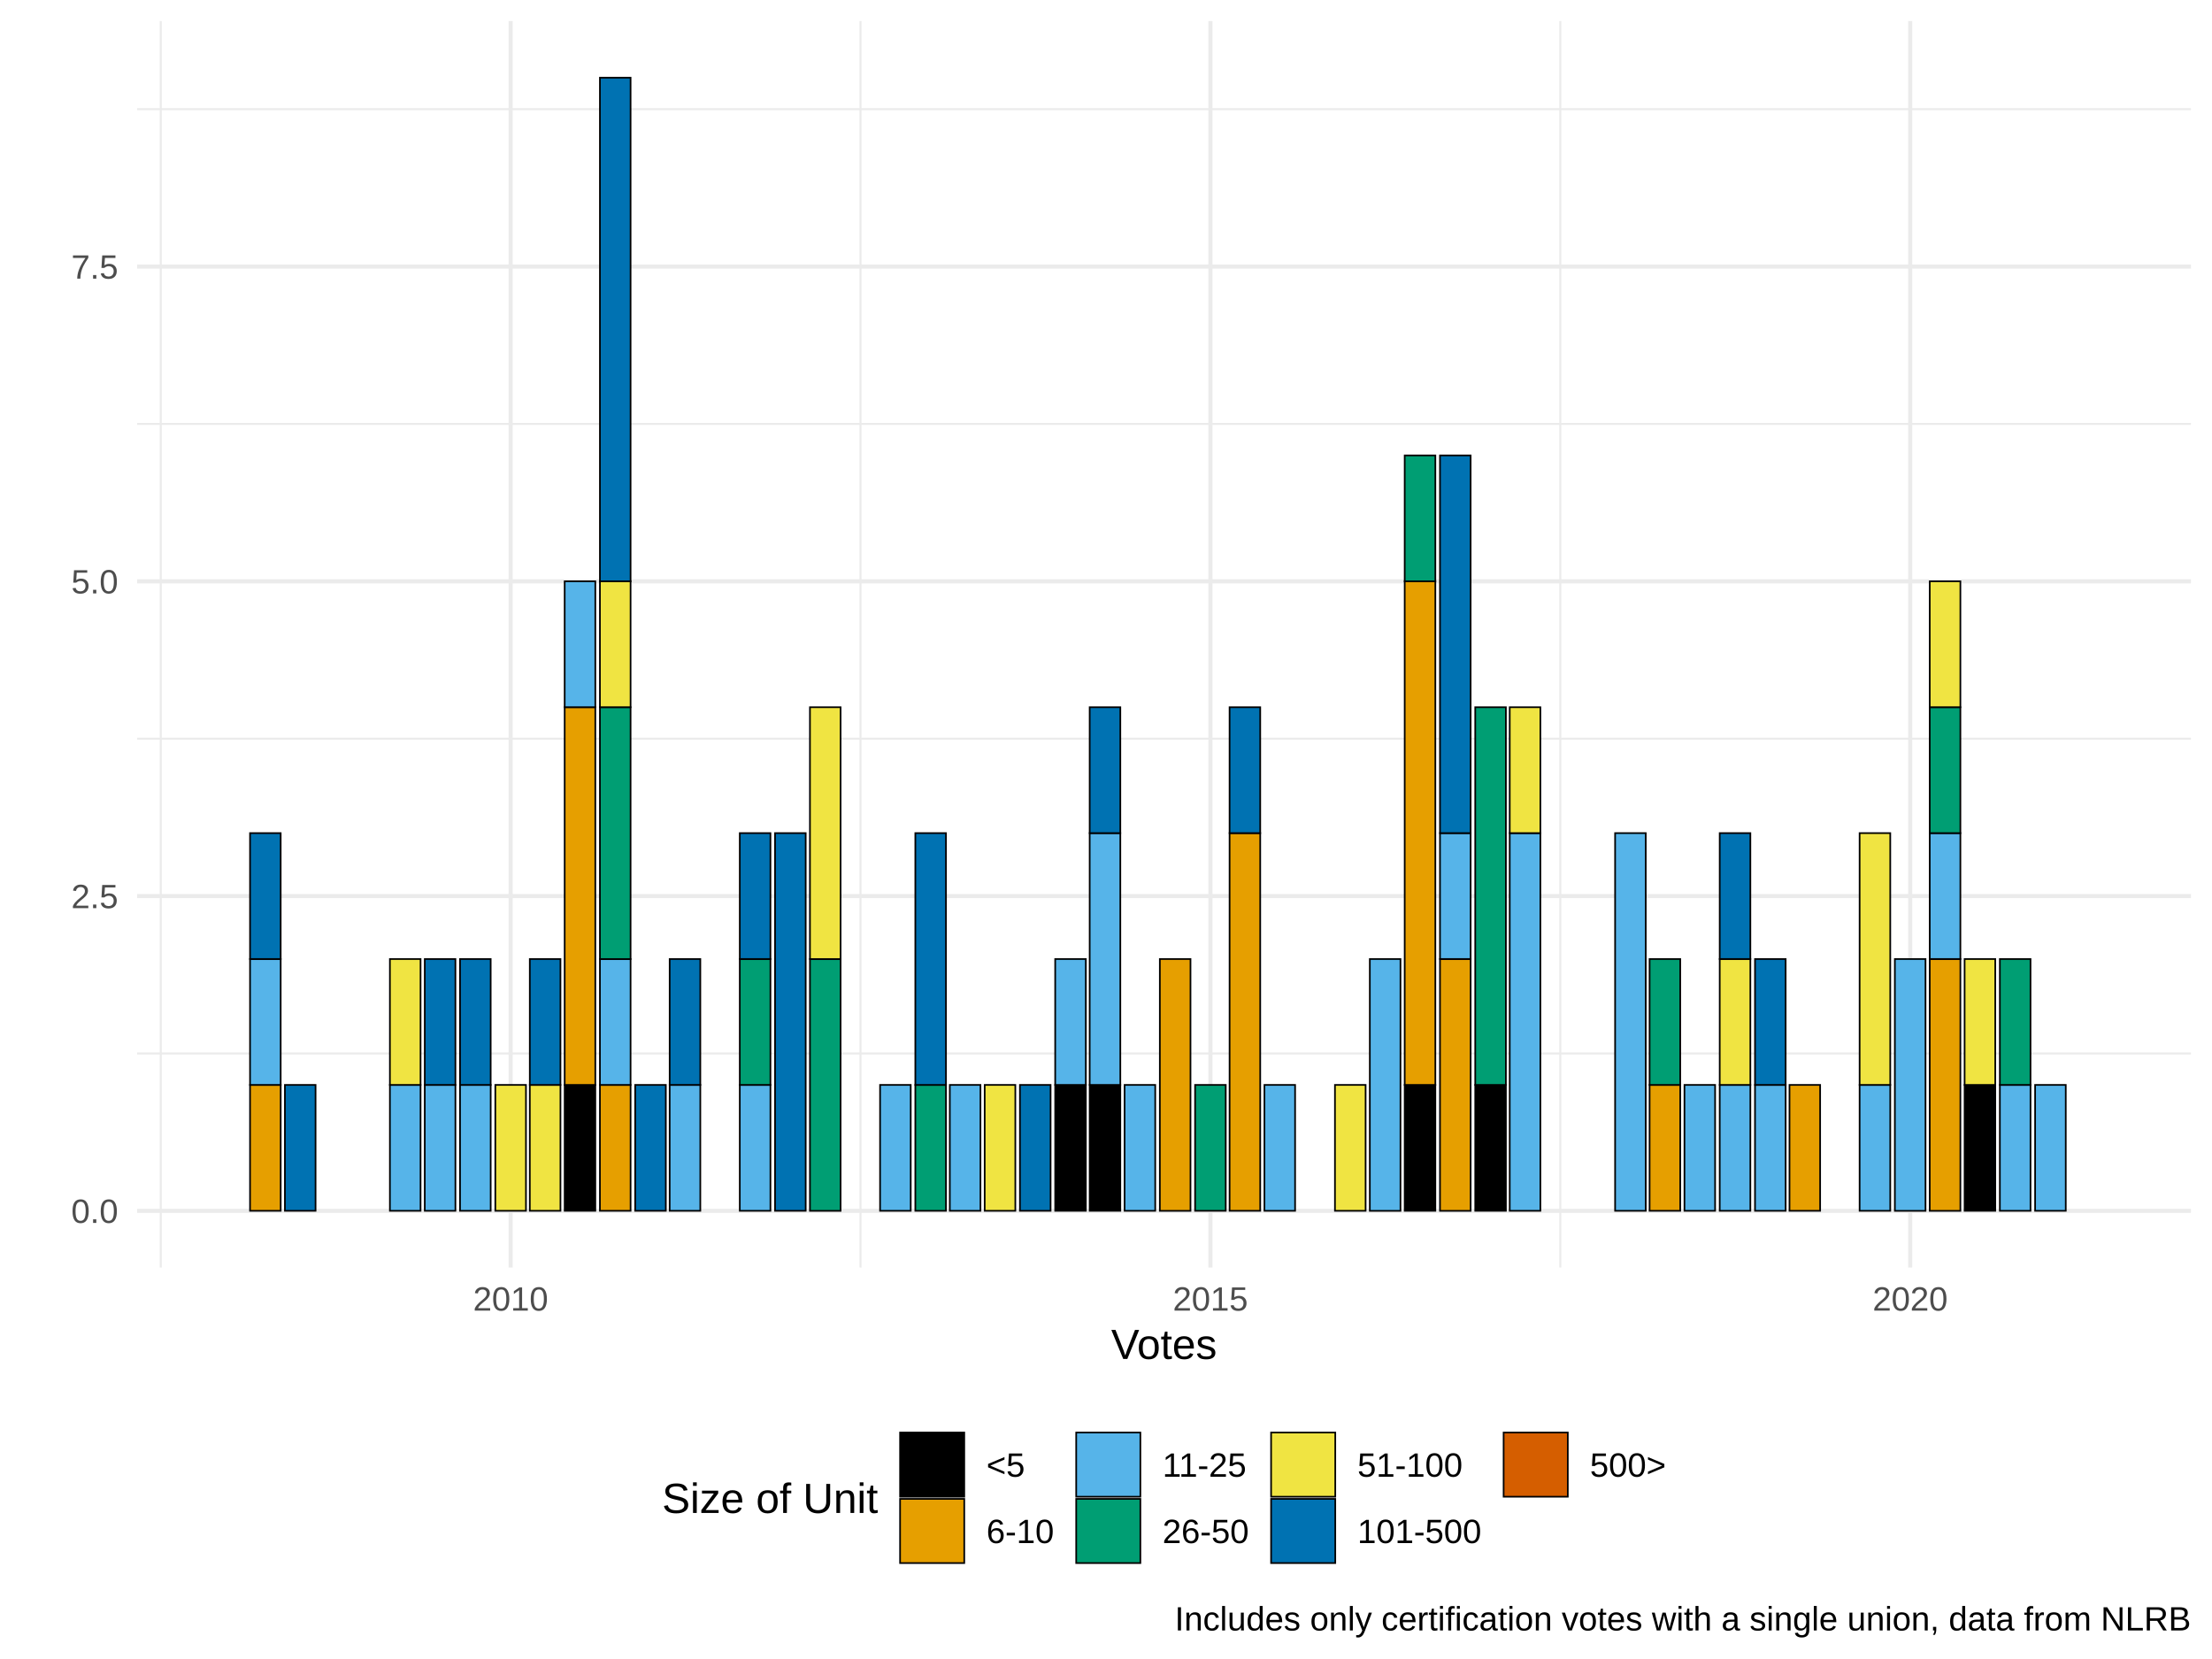
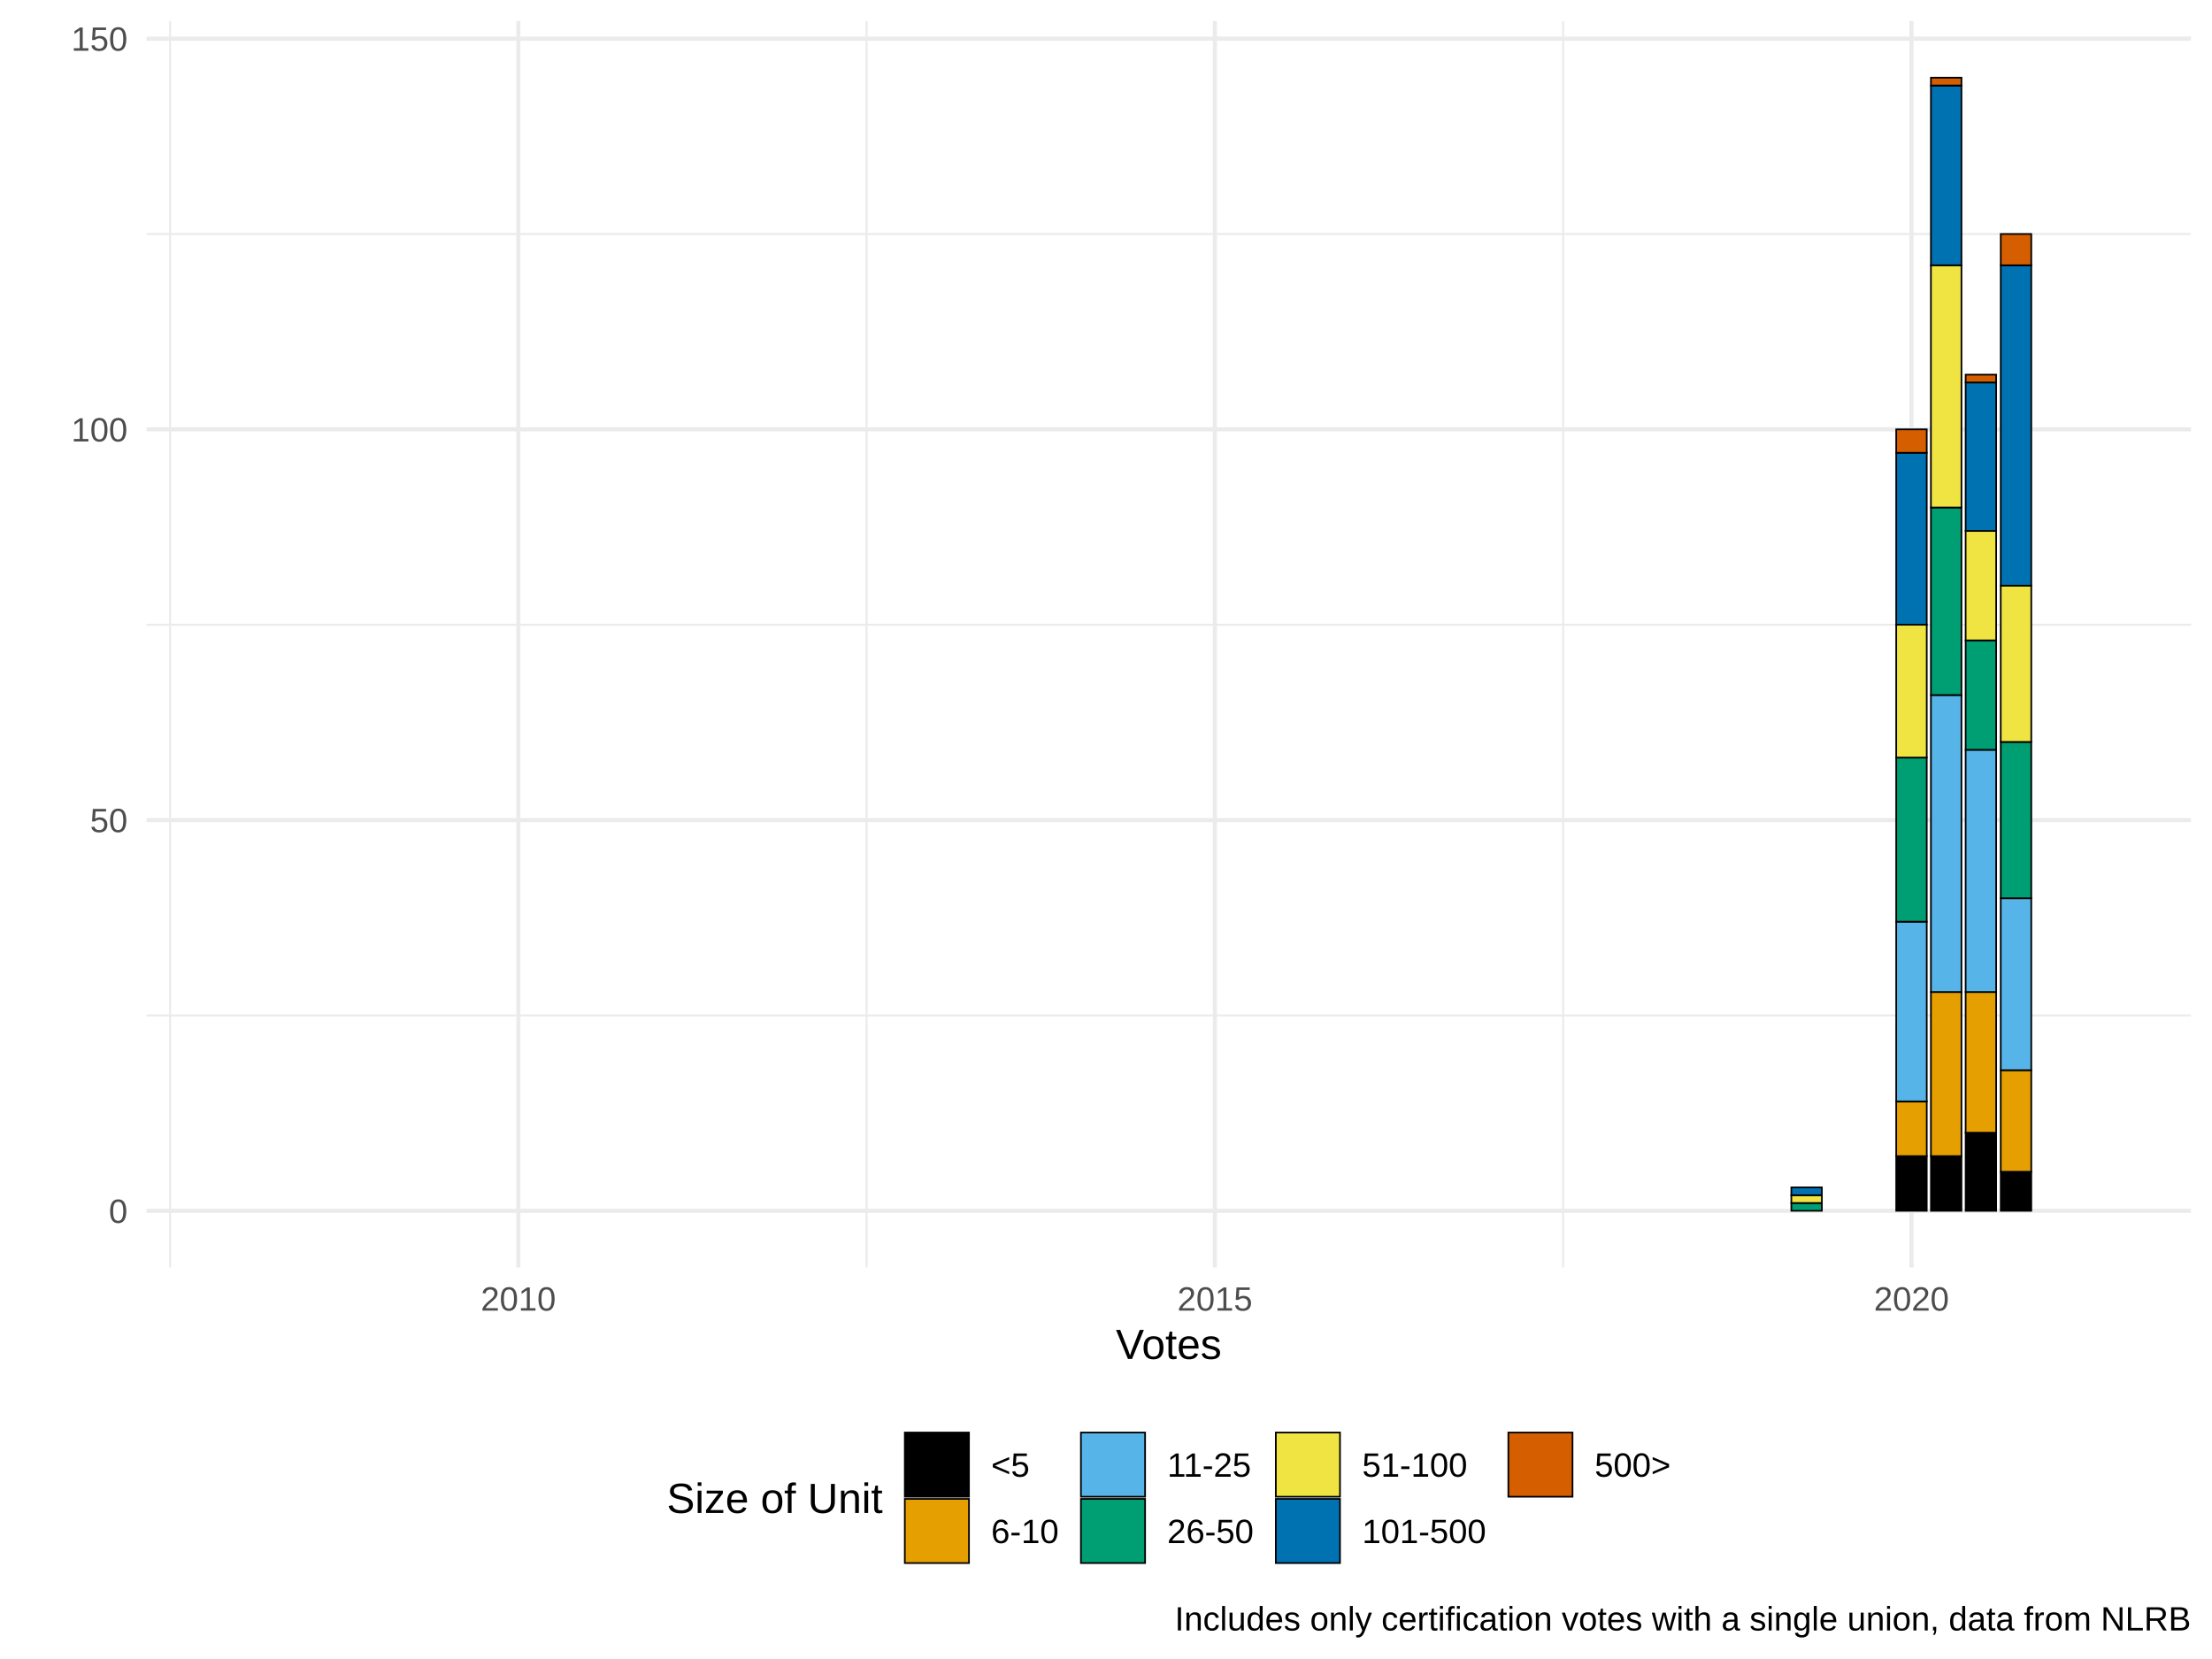
<svg xmlns="http://www.w3.org/2000/svg" class="svglite" width="576.00pt" height="432.00pt" viewBox="0 0 576.00 432.00">
  <defs>
    <style type="text/css">
    .svglite line, .svglite polyline, .svglite polygon, .svglite path, .svglite rect, .svglite circle {
      fill: none;
      stroke: #000000;
      stroke-linecap: round;
      stroke-linejoin: round;
      stroke-miterlimit: 10.00;
    }
  </style>
  </defs>
  <rect width="100%" height="100%" style="stroke: none; fill: #FFFFFF;" />
  <defs>
    <clipPath id="cpMC4wMHw1NzYuMDB8MC4wMHw0MzIuMDA=">
      <rect x="0.00" y="0.00" width="576.00" height="432.00" />
    </clipPath>
  </defs>
  <g clip-path="url(#cpMC4wMHw1NzYuMDB8MC4wMHw0MzIuMDA=)">
</g>
  <defs>
-     <clipPath id="cpMzUuNzF8NTcwLjUyfDUuNDh8MzMwLjA1">
-       <rect x="35.71" y="5.48" width="534.81" height="324.57" />
+     <clipPath id="cpMzguMTZ8NTcwLjUyfDUuNDh8MzMwLjA1">
+       <rect x="38.16" y="5.48" width="532.36" height="324.57" />
    </clipPath>
  </defs>
-   <g clip-path="url(#cpMzUuNzF8NTcwLjUyfDUuNDh8MzMwLjA1)">
-     <polyline points="35.71,274.32 570.52,274.32 " style="stroke-width: 0.53; stroke: #EBEBEB; stroke-linecap: butt;" />
-     <polyline points="35.71,192.35 570.52,192.35 " style="stroke-width: 0.53; stroke: #EBEBEB; stroke-linecap: butt;" />
-     <polyline points="35.71,110.39 570.52,110.39 " style="stroke-width: 0.53; stroke: #EBEBEB; stroke-linecap: butt;" />
-     <polyline points="35.71,28.43 570.52,28.43 " style="stroke-width: 0.53; stroke: #EBEBEB; stroke-linecap: butt;" />
-     <polyline points="41.86,330.05 41.86,5.48 " style="stroke-width: 0.53; stroke: #EBEBEB; stroke-linecap: butt;" />
-     <polyline points="224.08,330.05 224.08,5.48 " style="stroke-width: 0.53; stroke: #EBEBEB; stroke-linecap: butt;" />
-     <polyline points="406.30,330.05 406.30,5.48 " style="stroke-width: 0.53; stroke: #EBEBEB; stroke-linecap: butt;" />
-     <polyline points="35.71,315.30 570.52,315.30 " style="stroke-width: 1.07; stroke: #EBEBEB; stroke-linecap: butt;" />
-     <polyline points="35.71,233.33 570.52,233.33 " style="stroke-width: 1.07; stroke: #EBEBEB; stroke-linecap: butt;" />
-     <polyline points="35.71,151.37 570.52,151.37 " style="stroke-width: 1.07; stroke: #EBEBEB; stroke-linecap: butt;" />
-     <polyline points="35.71,69.41 570.52,69.41 " style="stroke-width: 1.07; stroke: #EBEBEB; stroke-linecap: butt;" />
-     <polyline points="132.97,330.05 132.97,5.48 " style="stroke-width: 1.07; stroke: #EBEBEB; stroke-linecap: butt;" />
-     <polyline points="315.19,330.05 315.19,5.48 " style="stroke-width: 1.07; stroke: #EBEBEB; stroke-linecap: butt;" />
-     <polyline points="497.41,330.05 497.41,5.48 " style="stroke-width: 1.07; stroke: #EBEBEB; stroke-linecap: butt;" />
-     <rect x="147.04" y="282.51" width="7.98" height="32.78" style="stroke-width: 0.43; stroke-linecap: square; stroke-linejoin: miter; fill: #000000;" />
-     <rect x="274.77" y="282.51" width="7.98" height="32.78" style="stroke-width: 0.43; stroke-linecap: square; stroke-linejoin: miter; fill: #000000;" />
-     <rect x="283.75" y="282.51" width="7.98" height="32.78" style="stroke-width: 0.43; stroke-linecap: square; stroke-linejoin: miter; fill: #000000;" />
-     <rect x="365.78" y="282.51" width="7.98" height="32.78" style="stroke-width: 0.43; stroke-linecap: square; stroke-linejoin: miter; fill: #000000;" />
-     <rect x="384.15" y="282.51" width="7.98" height="32.78" style="stroke-width: 0.43; stroke-linecap: square; stroke-linejoin: miter; fill: #000000;" />
-     <rect x="511.58" y="282.51" width="7.98" height="32.78" style="stroke-width: 0.43; stroke-linecap: square; stroke-linejoin: miter; fill: #000000;" />
-     <rect x="65.11" y="282.51" width="7.98" height="32.78" style="stroke-width: 0.43; stroke-linecap: square; stroke-linejoin: miter; fill: #E69F00;" />
-     <rect x="147.04" y="184.16" width="7.98" height="98.35" style="stroke-width: 0.43; stroke-linecap: square; stroke-linejoin: miter; fill: #E69F00;" />
-     <rect x="156.22" y="282.51" width="7.98" height="32.78" style="stroke-width: 0.43; stroke-linecap: square; stroke-linejoin: miter; fill: #E69F00;" />
-     <rect x="302.02" y="249.73" width="7.98" height="65.57" style="stroke-width: 0.43; stroke-linecap: square; stroke-linejoin: miter; fill: #E69F00;" />
-     <rect x="320.18" y="216.94" width="7.98" height="98.35" style="stroke-width: 0.43; stroke-linecap: square; stroke-linejoin: miter; fill: #E69F00;" />
-     <rect x="365.78" y="151.37" width="7.98" height="131.14" style="stroke-width: 0.43; stroke-linecap: square; stroke-linejoin: miter; fill: #E69F00;" />
-     <rect x="374.97" y="249.73" width="7.98" height="65.57" style="stroke-width: 0.43; stroke-linecap: square; stroke-linejoin: miter; fill: #E69F00;" />
-     <rect x="429.55" y="282.51" width="7.98" height="32.78" style="stroke-width: 0.43; stroke-linecap: square; stroke-linejoin: miter; fill: #E69F00;" />
-     <rect x="465.98" y="282.51" width="7.98" height="32.78" style="stroke-width: 0.43; stroke-linecap: square; stroke-linejoin: miter; fill: #E69F00;" />
-     <rect x="502.50" y="249.73" width="7.98" height="65.57" style="stroke-width: 0.43; stroke-linecap: square; stroke-linejoin: miter; fill: #E69F00;" />
-     <rect x="65.11" y="249.73" width="7.98" height="32.78" style="stroke-width: 0.43; stroke-linecap: square; stroke-linejoin: miter; fill: #56B4E9;" />
-     <rect x="101.53" y="282.51" width="7.98" height="32.78" style="stroke-width: 0.43; stroke-linecap: square; stroke-linejoin: miter; fill: #56B4E9;" />
-     <rect x="110.61" y="282.51" width="7.98" height="32.78" style="stroke-width: 0.43; stroke-linecap: square; stroke-linejoin: miter; fill: #56B4E9;" />
-     <rect x="119.79" y="282.51" width="7.98" height="32.78" style="stroke-width: 0.43; stroke-linecap: square; stroke-linejoin: miter; fill: #56B4E9;" />
-     <rect x="147.04" y="151.37" width="7.98" height="32.78" style="stroke-width: 0.43; stroke-linecap: square; stroke-linejoin: miter; fill: #56B4E9;" />
-     <rect x="156.22" y="249.73" width="7.98" height="32.78" style="stroke-width: 0.43; stroke-linecap: square; stroke-linejoin: miter; fill: #56B4E9;" />
-     <rect x="174.38" y="282.51" width="7.98" height="32.78" style="stroke-width: 0.43; stroke-linecap: square; stroke-linejoin: miter; fill: #56B4E9;" />
-     <rect x="192.64" y="282.51" width="7.98" height="32.78" style="stroke-width: 0.43; stroke-linecap: square; stroke-linejoin: miter; fill: #56B4E9;" />
-     <rect x="229.17" y="282.51" width="7.98" height="32.78" style="stroke-width: 0.43; stroke-linecap: square; stroke-linejoin: miter; fill: #56B4E9;" />
-     <rect x="247.33" y="282.51" width="7.98" height="32.78" style="stroke-width: 0.43; stroke-linecap: square; stroke-linejoin: miter; fill: #56B4E9;" />
-     <rect x="274.77" y="249.73" width="7.98" height="32.78" style="stroke-width: 0.43; stroke-linecap: square; stroke-linejoin: miter; fill: #56B4E9;" />
-     <rect x="283.75" y="216.94" width="7.98" height="65.57" style="stroke-width: 0.43; stroke-linecap: square; stroke-linejoin: miter; fill: #56B4E9;" />
-     <rect x="292.84" y="282.51" width="7.98" height="32.78" style="stroke-width: 0.43; stroke-linecap: square; stroke-linejoin: miter; fill: #56B4E9;" />
-     <rect x="329.26" y="282.51" width="7.98" height="32.78" style="stroke-width: 0.43; stroke-linecap: square; stroke-linejoin: miter; fill: #56B4E9;" />
-     <rect x="356.70" y="249.73" width="7.98" height="65.57" style="stroke-width: 0.43; stroke-linecap: square; stroke-linejoin: miter; fill: #56B4E9;" />
-     <rect x="374.97" y="216.94" width="7.98" height="32.78" style="stroke-width: 0.43; stroke-linecap: square; stroke-linejoin: miter; fill: #56B4E9;" />
-     <rect x="393.13" y="216.94" width="7.98" height="98.35" style="stroke-width: 0.43; stroke-linecap: square; stroke-linejoin: miter; fill: #56B4E9;" />
-     <rect x="420.57" y="216.94" width="7.98" height="98.35" style="stroke-width: 0.43; stroke-linecap: square; stroke-linejoin: miter; fill: #56B4E9;" />
-     <rect x="438.63" y="282.51" width="7.98" height="32.78" style="stroke-width: 0.43; stroke-linecap: square; stroke-linejoin: miter; fill: #56B4E9;" />
-     <rect x="447.81" y="282.51" width="7.98" height="32.78" style="stroke-width: 0.43; stroke-linecap: square; stroke-linejoin: miter; fill: #56B4E9;" />
-     <rect x="457.00" y="282.51" width="7.98" height="32.78" style="stroke-width: 0.43; stroke-linecap: square; stroke-linejoin: miter; fill: #56B4E9;" />
-     <rect x="484.24" y="282.51" width="7.98" height="32.78" style="stroke-width: 0.43; stroke-linecap: square; stroke-linejoin: miter; fill: #56B4E9;" />
-     <rect x="493.42" y="249.73" width="7.98" height="65.57" style="stroke-width: 0.43; stroke-linecap: square; stroke-linejoin: miter; fill: #56B4E9;" />
-     <rect x="502.50" y="216.94" width="7.98" height="32.78" style="stroke-width: 0.43; stroke-linecap: square; stroke-linejoin: miter; fill: #56B4E9;" />
-     <rect x="520.76" y="282.51" width="7.98" height="32.78" style="stroke-width: 0.43; stroke-linecap: square; stroke-linejoin: miter; fill: #56B4E9;" />
-     <rect x="529.94" y="282.51" width="7.98" height="32.78" style="stroke-width: 0.43; stroke-linecap: square; stroke-linejoin: miter; fill: #56B4E9;" />
-     <rect x="156.22" y="184.16" width="7.98" height="65.57" style="stroke-width: 0.43; stroke-linecap: square; stroke-linejoin: miter; fill: #009E73;" />
-     <rect x="192.64" y="249.73" width="7.98" height="32.78" style="stroke-width: 0.43; stroke-linecap: square; stroke-linejoin: miter; fill: #009E73;" />
-     <rect x="210.91" y="249.73" width="7.98" height="65.57" style="stroke-width: 0.43; stroke-linecap: square; stroke-linejoin: miter; fill: #009E73;" />
-     <rect x="238.35" y="282.51" width="7.98" height="32.78" style="stroke-width: 0.43; stroke-linecap: square; stroke-linejoin: miter; fill: #009E73;" />
-     <rect x="311.20" y="282.51" width="7.98" height="32.78" style="stroke-width: 0.43; stroke-linecap: square; stroke-linejoin: miter; fill: #009E73;" />
-     <rect x="365.78" y="118.59" width="7.98" height="32.78" style="stroke-width: 0.43; stroke-linecap: square; stroke-linejoin: miter; fill: #009E73;" />
-     <rect x="384.15" y="184.16" width="7.98" height="98.35" style="stroke-width: 0.43; stroke-linecap: square; stroke-linejoin: miter; fill: #009E73;" />
-     <rect x="429.55" y="249.73" width="7.98" height="32.78" style="stroke-width: 0.43; stroke-linecap: square; stroke-linejoin: miter; fill: #009E73;" />
-     <rect x="502.50" y="184.16" width="7.98" height="32.78" style="stroke-width: 0.43; stroke-linecap: square; stroke-linejoin: miter; fill: #009E73;" />
-     <rect x="520.76" y="249.73" width="7.98" height="32.78" style="stroke-width: 0.43; stroke-linecap: square; stroke-linejoin: miter; fill: #009E73;" />
-     <rect x="101.53" y="249.73" width="7.98" height="32.78" style="stroke-width: 0.43; stroke-linecap: square; stroke-linejoin: miter; fill: #F0E442;" />
-     <rect x="128.98" y="282.51" width="7.98" height="32.78" style="stroke-width: 0.43; stroke-linecap: square; stroke-linejoin: miter; fill: #F0E442;" />
-     <rect x="137.96" y="282.51" width="7.98" height="32.78" style="stroke-width: 0.43; stroke-linecap: square; stroke-linejoin: miter; fill: #F0E442;" />
-     <rect x="156.22" y="151.37" width="7.98" height="32.78" style="stroke-width: 0.43; stroke-linecap: square; stroke-linejoin: miter; fill: #F0E442;" />
-     <rect x="210.91" y="184.16" width="7.98" height="65.57" style="stroke-width: 0.43; stroke-linecap: square; stroke-linejoin: miter; fill: #F0E442;" />
-     <rect x="256.41" y="282.51" width="7.98" height="32.78" style="stroke-width: 0.43; stroke-linecap: square; stroke-linejoin: miter; fill: #F0E442;" />
-     <rect x="347.62" y="282.51" width="7.98" height="32.78" style="stroke-width: 0.43; stroke-linecap: square; stroke-linejoin: miter; fill: #F0E442;" />
-     <rect x="393.13" y="184.16" width="7.98" height="32.78" style="stroke-width: 0.43; stroke-linecap: square; stroke-linejoin: miter; fill: #F0E442;" />
-     <rect x="447.81" y="249.73" width="7.98" height="32.78" style="stroke-width: 0.43; stroke-linecap: square; stroke-linejoin: miter; fill: #F0E442;" />
-     <rect x="484.24" y="216.94" width="7.98" height="65.57" style="stroke-width: 0.43; stroke-linecap: square; stroke-linejoin: miter; fill: #F0E442;" />
-     <rect x="502.50" y="151.37" width="7.98" height="32.78" style="stroke-width: 0.43; stroke-linecap: square; stroke-linejoin: miter; fill: #F0E442;" />
-     <rect x="511.58" y="249.73" width="7.98" height="32.78" style="stroke-width: 0.43; stroke-linecap: square; stroke-linejoin: miter; fill: #F0E442;" />
-     <rect x="65.11" y="216.94" width="7.98" height="32.78" style="stroke-width: 0.43; stroke-linecap: square; stroke-linejoin: miter; fill: #0072B2;" />
-     <rect x="74.19" y="282.51" width="7.98" height="32.78" style="stroke-width: 0.43; stroke-linecap: square; stroke-linejoin: miter; fill: #0072B2;" />
-     <rect x="110.61" y="249.73" width="7.98" height="32.78" style="stroke-width: 0.43; stroke-linecap: square; stroke-linejoin: miter; fill: #0072B2;" />
-     <rect x="119.79" y="249.73" width="7.98" height="32.78" style="stroke-width: 0.43; stroke-linecap: square; stroke-linejoin: miter; fill: #0072B2;" />
-     <rect x="137.96" y="249.73" width="7.98" height="32.78" style="stroke-width: 0.43; stroke-linecap: square; stroke-linejoin: miter; fill: #0072B2;" />
-     <rect x="156.22" y="20.23" width="7.98" height="131.14" style="stroke-width: 0.43; stroke-linecap: square; stroke-linejoin: miter; fill: #0072B2;" />
-     <rect x="165.40" y="282.51" width="7.98" height="32.78" style="stroke-width: 0.43; stroke-linecap: square; stroke-linejoin: miter; fill: #0072B2;" />
-     <rect x="174.38" y="249.73" width="7.98" height="32.78" style="stroke-width: 0.43; stroke-linecap: square; stroke-linejoin: miter; fill: #0072B2;" />
-     <rect x="192.64" y="216.94" width="7.98" height="32.78" style="stroke-width: 0.43; stroke-linecap: square; stroke-linejoin: miter; fill: #0072B2;" />
-     <rect x="201.82" y="216.94" width="7.98" height="98.35" style="stroke-width: 0.43; stroke-linecap: square; stroke-linejoin: miter; fill: #0072B2;" />
-     <rect x="238.35" y="216.94" width="7.98" height="65.57" style="stroke-width: 0.43; stroke-linecap: square; stroke-linejoin: miter; fill: #0072B2;" />
-     <rect x="265.59" y="282.51" width="7.98" height="32.78" style="stroke-width: 0.43; stroke-linecap: square; stroke-linejoin: miter; fill: #0072B2;" />
-     <rect x="283.75" y="184.16" width="7.98" height="32.78" style="stroke-width: 0.43; stroke-linecap: square; stroke-linejoin: miter; fill: #0072B2;" />
-     <rect x="320.18" y="184.16" width="7.98" height="32.78" style="stroke-width: 0.43; stroke-linecap: square; stroke-linejoin: miter; fill: #0072B2;" />
-     <rect x="374.97" y="118.59" width="7.98" height="98.35" style="stroke-width: 0.43; stroke-linecap: square; stroke-linejoin: miter; fill: #0072B2;" />
-     <rect x="447.81" y="216.94" width="7.98" height="32.78" style="stroke-width: 0.43; stroke-linecap: square; stroke-linejoin: miter; fill: #0072B2;" />
-     <rect x="457.00" y="249.73" width="7.98" height="32.78" style="stroke-width: 0.43; stroke-linecap: square; stroke-linejoin: miter; fill: #0072B2;" />
+   <g clip-path="url(#cpMzguMTZ8NTcwLjUyfDUuNDh8MzMwLjA1)">
+     <polyline points="38.16,264.42 570.52,264.42 " style="stroke-width: 0.53; stroke: #EBEBEB; stroke-linecap: butt;" />
+     <polyline points="38.16,162.68 570.52,162.68 " style="stroke-width: 0.53; stroke: #EBEBEB; stroke-linecap: butt;" />
+     <polyline points="38.16,60.93 570.52,60.93 " style="stroke-width: 0.53; stroke: #EBEBEB; stroke-linecap: butt;" />
+     <polyline points="44.28,330.05 44.28,5.48 " style="stroke-width: 0.53; stroke: #EBEBEB; stroke-linecap: butt;" />
+     <polyline points="225.67,330.05 225.67,5.48 " style="stroke-width: 0.53; stroke: #EBEBEB; stroke-linecap: butt;" />
+     <polyline points="407.05,330.05 407.05,5.48 " style="stroke-width: 0.53; stroke: #EBEBEB; stroke-linecap: butt;" />
+     <polyline points="38.16,315.30 570.52,315.30 " style="stroke-width: 1.07; stroke: #EBEBEB; stroke-linecap: butt;" />
+     <polyline points="38.16,213.55 570.52,213.55 " style="stroke-width: 1.07; stroke: #EBEBEB; stroke-linecap: butt;" />
+     <polyline points="38.16,111.80 570.52,111.80 " style="stroke-width: 1.07; stroke: #EBEBEB; stroke-linecap: butt;" />
+     <polyline points="38.16,10.06 570.52,10.06 " style="stroke-width: 1.07; stroke: #EBEBEB; stroke-linecap: butt;" />
+     <polyline points="134.98,330.05 134.98,5.48 " style="stroke-width: 1.07; stroke: #EBEBEB; stroke-linecap: butt;" />
+     <polyline points="316.36,330.05 316.36,5.48 " style="stroke-width: 1.07; stroke: #EBEBEB; stroke-linecap: butt;" />
+     <polyline points="497.75,330.05 497.75,5.48 " style="stroke-width: 1.07; stroke: #EBEBEB; stroke-linecap: butt;" />
+     <rect x="493.77" y="301.05" width="7.95" height="14.24" style="stroke-width: 0.43; stroke-linecap: square; stroke-linejoin: miter; fill: #000000;" />
+     <rect x="502.81" y="301.05" width="7.95" height="14.24" style="stroke-width: 0.43; stroke-linecap: square; stroke-linejoin: miter; fill: #000000;" />
+     <rect x="511.85" y="294.95" width="7.95" height="20.35" style="stroke-width: 0.43; stroke-linecap: square; stroke-linejoin: miter; fill: #000000;" />
+     <rect x="520.99" y="305.12" width="7.95" height="10.17" style="stroke-width: 0.43; stroke-linecap: square; stroke-linejoin: miter; fill: #000000;" />
+     <rect x="493.77" y="286.81" width="7.95" height="14.24" style="stroke-width: 0.43; stroke-linecap: square; stroke-linejoin: miter; fill: #E69F00;" />
+     <rect x="502.81" y="258.32" width="7.95" height="42.73" style="stroke-width: 0.43; stroke-linecap: square; stroke-linejoin: miter; fill: #E69F00;" />
+     <rect x="511.85" y="258.32" width="7.95" height="36.63" style="stroke-width: 0.43; stroke-linecap: square; stroke-linejoin: miter; fill: #E69F00;" />
+     <rect x="520.99" y="278.67" width="7.95" height="26.45" style="stroke-width: 0.43; stroke-linecap: square; stroke-linejoin: miter; fill: #E69F00;" />
+     <rect x="493.77" y="240.00" width="7.95" height="46.80" style="stroke-width: 0.43; stroke-linecap: square; stroke-linejoin: miter; fill: #56B4E9;" />
+     <rect x="502.81" y="180.99" width="7.95" height="77.33" style="stroke-width: 0.43; stroke-linecap: square; stroke-linejoin: miter; fill: #56B4E9;" />
+     <rect x="511.85" y="195.24" width="7.95" height="63.08" style="stroke-width: 0.43; stroke-linecap: square; stroke-linejoin: miter; fill: #56B4E9;" />
+     <rect x="520.99" y="233.90" width="7.95" height="44.77" style="stroke-width: 0.43; stroke-linecap: square; stroke-linejoin: miter; fill: #56B4E9;" />
+     <rect x="466.46" y="313.26" width="7.95" height="2.03" style="stroke-width: 0.43; stroke-linecap: square; stroke-linejoin: miter; fill: #009E73;" />
+     <rect x="493.77" y="197.27" width="7.95" height="42.73" style="stroke-width: 0.43; stroke-linecap: square; stroke-linejoin: miter; fill: #009E73;" />
+     <rect x="502.81" y="132.15" width="7.95" height="48.84" style="stroke-width: 0.43; stroke-linecap: square; stroke-linejoin: miter; fill: #009E73;" />
+     <rect x="511.85" y="166.75" width="7.95" height="28.49" style="stroke-width: 0.43; stroke-linecap: square; stroke-linejoin: miter; fill: #009E73;" />
+     <rect x="520.99" y="193.20" width="7.95" height="40.70" style="stroke-width: 0.43; stroke-linecap: square; stroke-linejoin: miter; fill: #009E73;" />
+     <rect x="466.46" y="311.23" width="7.95" height="2.03" style="stroke-width: 0.43; stroke-linecap: square; stroke-linejoin: miter; fill: #F0E442;" />
+     <rect x="493.77" y="162.68" width="7.95" height="34.59" style="stroke-width: 0.43; stroke-linecap: square; stroke-linejoin: miter; fill: #F0E442;" />
+     <rect x="502.81" y="69.07" width="7.95" height="63.08" style="stroke-width: 0.43; stroke-linecap: square; stroke-linejoin: miter; fill: #F0E442;" />
+     <rect x="511.85" y="138.26" width="7.95" height="28.49" style="stroke-width: 0.43; stroke-linecap: square; stroke-linejoin: miter; fill: #F0E442;" />
+     <rect x="520.99" y="152.50" width="7.95" height="40.70" style="stroke-width: 0.43; stroke-linecap: square; stroke-linejoin: miter; fill: #F0E442;" />
+     <rect x="466.46" y="309.19" width="7.95" height="2.03" style="stroke-width: 0.43; stroke-linecap: square; stroke-linejoin: miter; fill: #0072B2;" />
+     <rect x="493.77" y="117.91" width="7.95" height="44.77" style="stroke-width: 0.43; stroke-linecap: square; stroke-linejoin: miter; fill: #0072B2;" />
+     <rect x="502.81" y="22.27" width="7.95" height="46.80" style="stroke-width: 0.43; stroke-linecap: square; stroke-linejoin: miter; fill: #0072B2;" />
+     <rect x="511.85" y="99.59" width="7.95" height="38.66" style="stroke-width: 0.43; stroke-linecap: square; stroke-linejoin: miter; fill: #0072B2;" />
+     <rect x="520.99" y="69.07" width="7.95" height="83.43" style="stroke-width: 0.43; stroke-linecap: square; stroke-linejoin: miter; fill: #0072B2;" />
+     <rect x="493.77" y="111.80" width="7.95" height="6.10" style="stroke-width: 0.43; stroke-linecap: square; stroke-linejoin: miter; fill: #D55E00;" />
+     <rect x="502.81" y="20.23" width="7.95" height="2.03" style="stroke-width: 0.43; stroke-linecap: square; stroke-linejoin: miter; fill: #D55E00;" />
+     <rect x="511.85" y="97.56" width="7.95" height="2.03" style="stroke-width: 0.43; stroke-linecap: square; stroke-linejoin: miter; fill: #D55E00;" />
+     <rect x="520.99" y="60.93" width="7.95" height="8.14" style="stroke-width: 0.43; stroke-linecap: square; stroke-linejoin: miter; fill: #D55E00;" />
  </g>
  <g clip-path="url(#cpMC4wMHw1NzYuMDB8MC4wMHw0MzIuMDA=)">
-     <text x="30.78" y="318.45" text-anchor="end" style="font-size: 8.80px; fill: #4D4D4D; font-family: Arial;" textLength="12.23px" lengthAdjust="spacingAndGlyphs">0.0</text>
-     <text x="30.78" y="236.49" text-anchor="end" style="font-size: 8.80px; fill: #4D4D4D; font-family: Arial;" textLength="12.23px" lengthAdjust="spacingAndGlyphs">2.5</text>
-     <text x="30.78" y="154.53" text-anchor="end" style="font-size: 8.80px; fill: #4D4D4D; font-family: Arial;" textLength="12.23px" lengthAdjust="spacingAndGlyphs">5.0</text>
-     <text x="30.78" y="72.56" text-anchor="end" style="font-size: 8.80px; fill: #4D4D4D; font-family: Arial;" textLength="12.23px" lengthAdjust="spacingAndGlyphs">7.5</text>
-     <text x="132.97" y="341.29" text-anchor="middle" style="font-size: 8.80px; fill: #4D4D4D; font-family: Arial;" textLength="19.58px" lengthAdjust="spacingAndGlyphs">2010</text>
-     <text x="315.19" y="341.29" text-anchor="middle" style="font-size: 8.80px; fill: #4D4D4D; font-family: Arial;" textLength="19.58px" lengthAdjust="spacingAndGlyphs">2015</text>
-     <text x="497.41" y="341.29" text-anchor="middle" style="font-size: 8.80px; fill: #4D4D4D; font-family: Arial;" textLength="19.58px" lengthAdjust="spacingAndGlyphs">2020</text>
-     <text x="303.11" y="353.87" text-anchor="middle" style="font-size: 11.00px; font-family: Arial;" textLength="28.13px" lengthAdjust="spacingAndGlyphs">Votes</text>
-     <text x="172.39" y="393.97" style="font-size: 11.00px; font-family: Arial;" textLength="56.23px" lengthAdjust="spacingAndGlyphs">Size of Unit</text>
-     <rect x="234.38" y="373.03" width="16.71" height="16.71" style="stroke-width: 0.43; stroke-linecap: square; stroke-linejoin: miter; fill: #000000;" />
-     <rect x="234.38" y="390.31" width="16.71" height="16.71" style="stroke-width: 0.43; stroke-linecap: square; stroke-linejoin: miter; fill: #E69F00;" />
-     <rect x="280.24" y="373.03" width="16.71" height="16.71" style="stroke-width: 0.43; stroke-linecap: square; stroke-linejoin: miter; fill: #56B4E9;" />
-     <rect x="280.24" y="390.31" width="16.71" height="16.71" style="stroke-width: 0.43; stroke-linecap: square; stroke-linejoin: miter; fill: #009E73;" />
-     <rect x="330.99" y="373.03" width="16.71" height="16.71" style="stroke-width: 0.43; stroke-linecap: square; stroke-linejoin: miter; fill: #F0E442;" />
-     <rect x="330.99" y="390.31" width="16.71" height="16.71" style="stroke-width: 0.43; stroke-linecap: square; stroke-linejoin: miter; fill: #0072B2;" />
-     <rect x="391.54" y="373.03" width="16.71" height="16.71" style="stroke-width: 0.43; stroke-linecap: square; stroke-linejoin: miter; fill: #D55E00;" />
-     <text x="256.86" y="384.54" style="font-size: 8.80px; font-family: Arial;" textLength="10.04px" lengthAdjust="spacingAndGlyphs">&lt;5</text>
-     <text x="256.86" y="401.82" style="font-size: 8.80px; font-family: Arial;" textLength="17.62px" lengthAdjust="spacingAndGlyphs">6-10</text>
-     <text x="302.71" y="384.54" style="font-size: 8.80px; font-family: Arial;" textLength="22.51px" lengthAdjust="spacingAndGlyphs">11-25</text>
-     <text x="302.71" y="401.82" style="font-size: 8.80px; font-family: Arial;" textLength="22.51px" lengthAdjust="spacingAndGlyphs">26-50</text>
-     <text x="353.47" y="384.54" style="font-size: 8.80px; font-family: Arial;" textLength="27.41px" lengthAdjust="spacingAndGlyphs">51-100</text>
-     <text x="353.47" y="401.82" style="font-size: 8.80px; font-family: Arial;" textLength="32.31px" lengthAdjust="spacingAndGlyphs">101-500</text>
-     <text x="414.01" y="384.54" style="font-size: 8.80px; font-family: Arial;" textLength="19.83px" lengthAdjust="spacingAndGlyphs">500&gt;</text>
+     <text x="33.23" y="318.45" text-anchor="end" style="font-size: 8.80px; fill: #4D4D4D; font-family: Arial;" textLength="4.90px" lengthAdjust="spacingAndGlyphs">0</text>
+     <text x="33.23" y="216.70" text-anchor="end" style="font-size: 8.80px; fill: #4D4D4D; font-family: Arial;" textLength="9.79px" lengthAdjust="spacingAndGlyphs">50</text>
+     <text x="33.23" y="114.96" text-anchor="end" style="font-size: 8.80px; fill: #4D4D4D; font-family: Arial;" textLength="14.69px" lengthAdjust="spacingAndGlyphs">100</text>
+     <text x="33.23" y="13.21" text-anchor="end" style="font-size: 8.80px; fill: #4D4D4D; font-family: Arial;" textLength="14.69px" lengthAdjust="spacingAndGlyphs">150</text>
+     <text x="134.98" y="341.29" text-anchor="middle" style="font-size: 8.80px; fill: #4D4D4D; font-family: Arial;" textLength="19.58px" lengthAdjust="spacingAndGlyphs">2010</text>
+     <text x="316.36" y="341.29" text-anchor="middle" style="font-size: 8.80px; fill: #4D4D4D; font-family: Arial;" textLength="19.58px" lengthAdjust="spacingAndGlyphs">2015</text>
+     <text x="497.75" y="341.29" text-anchor="middle" style="font-size: 8.80px; fill: #4D4D4D; font-family: Arial;" textLength="19.58px" lengthAdjust="spacingAndGlyphs">2020</text>
+     <text x="304.34" y="353.87" text-anchor="middle" style="font-size: 11.00px; font-family: Arial;" textLength="28.13px" lengthAdjust="spacingAndGlyphs">Votes</text>
+     <text x="173.61" y="393.97" style="font-size: 11.00px; font-family: Arial;" textLength="56.23px" lengthAdjust="spacingAndGlyphs">Size of Unit</text>
+     <rect x="235.61" y="373.03" width="16.71" height="16.71" style="stroke-width: 0.43; stroke-linecap: square; stroke-linejoin: miter; fill: #000000;" />
+     <rect x="235.61" y="390.31" width="16.71" height="16.71" style="stroke-width: 0.43; stroke-linecap: square; stroke-linejoin: miter; fill: #E69F00;" />
+     <rect x="281.47" y="373.03" width="16.71" height="16.71" style="stroke-width: 0.43; stroke-linecap: square; stroke-linejoin: miter; fill: #56B4E9;" />
+     <rect x="281.47" y="390.31" width="16.71" height="16.71" style="stroke-width: 0.43; stroke-linecap: square; stroke-linejoin: miter; fill: #009E73;" />
+     <rect x="332.22" y="373.03" width="16.71" height="16.71" style="stroke-width: 0.43; stroke-linecap: square; stroke-linejoin: miter; fill: #F0E442;" />
+     <rect x="332.22" y="390.31" width="16.71" height="16.71" style="stroke-width: 0.43; stroke-linecap: square; stroke-linejoin: miter; fill: #0072B2;" />
+     <rect x="392.77" y="373.03" width="16.71" height="16.71" style="stroke-width: 0.43; stroke-linecap: square; stroke-linejoin: miter; fill: #D55E00;" />
+     <text x="258.09" y="384.54" style="font-size: 8.80px; font-family: Arial;" textLength="10.04px" lengthAdjust="spacingAndGlyphs">&lt;5</text>
+     <text x="258.09" y="401.82" style="font-size: 8.80px; font-family: Arial;" textLength="17.62px" lengthAdjust="spacingAndGlyphs">6-10</text>
+     <text x="303.94" y="384.54" style="font-size: 8.80px; font-family: Arial;" textLength="22.51px" lengthAdjust="spacingAndGlyphs">11-25</text>
+     <text x="303.94" y="401.82" style="font-size: 8.80px; font-family: Arial;" textLength="22.51px" lengthAdjust="spacingAndGlyphs">26-50</text>
+     <text x="354.70" y="384.54" style="font-size: 8.80px; font-family: Arial;" textLength="27.41px" lengthAdjust="spacingAndGlyphs">51-100</text>
+     <text x="354.70" y="401.82" style="font-size: 8.80px; font-family: Arial;" textLength="32.31px" lengthAdjust="spacingAndGlyphs">101-500</text>
+     <text x="415.24" y="384.54" style="font-size: 8.80px; font-family: Arial;" textLength="19.83px" lengthAdjust="spacingAndGlyphs">500&gt;</text>
    <text x="570.52" y="424.57" text-anchor="end" style="font-size: 8.80px; font-family: Arial;" textLength="264.54px" lengthAdjust="spacingAndGlyphs">Includes only certification votes with a single union, data from NLRB</text>
  </g>
</svg>
